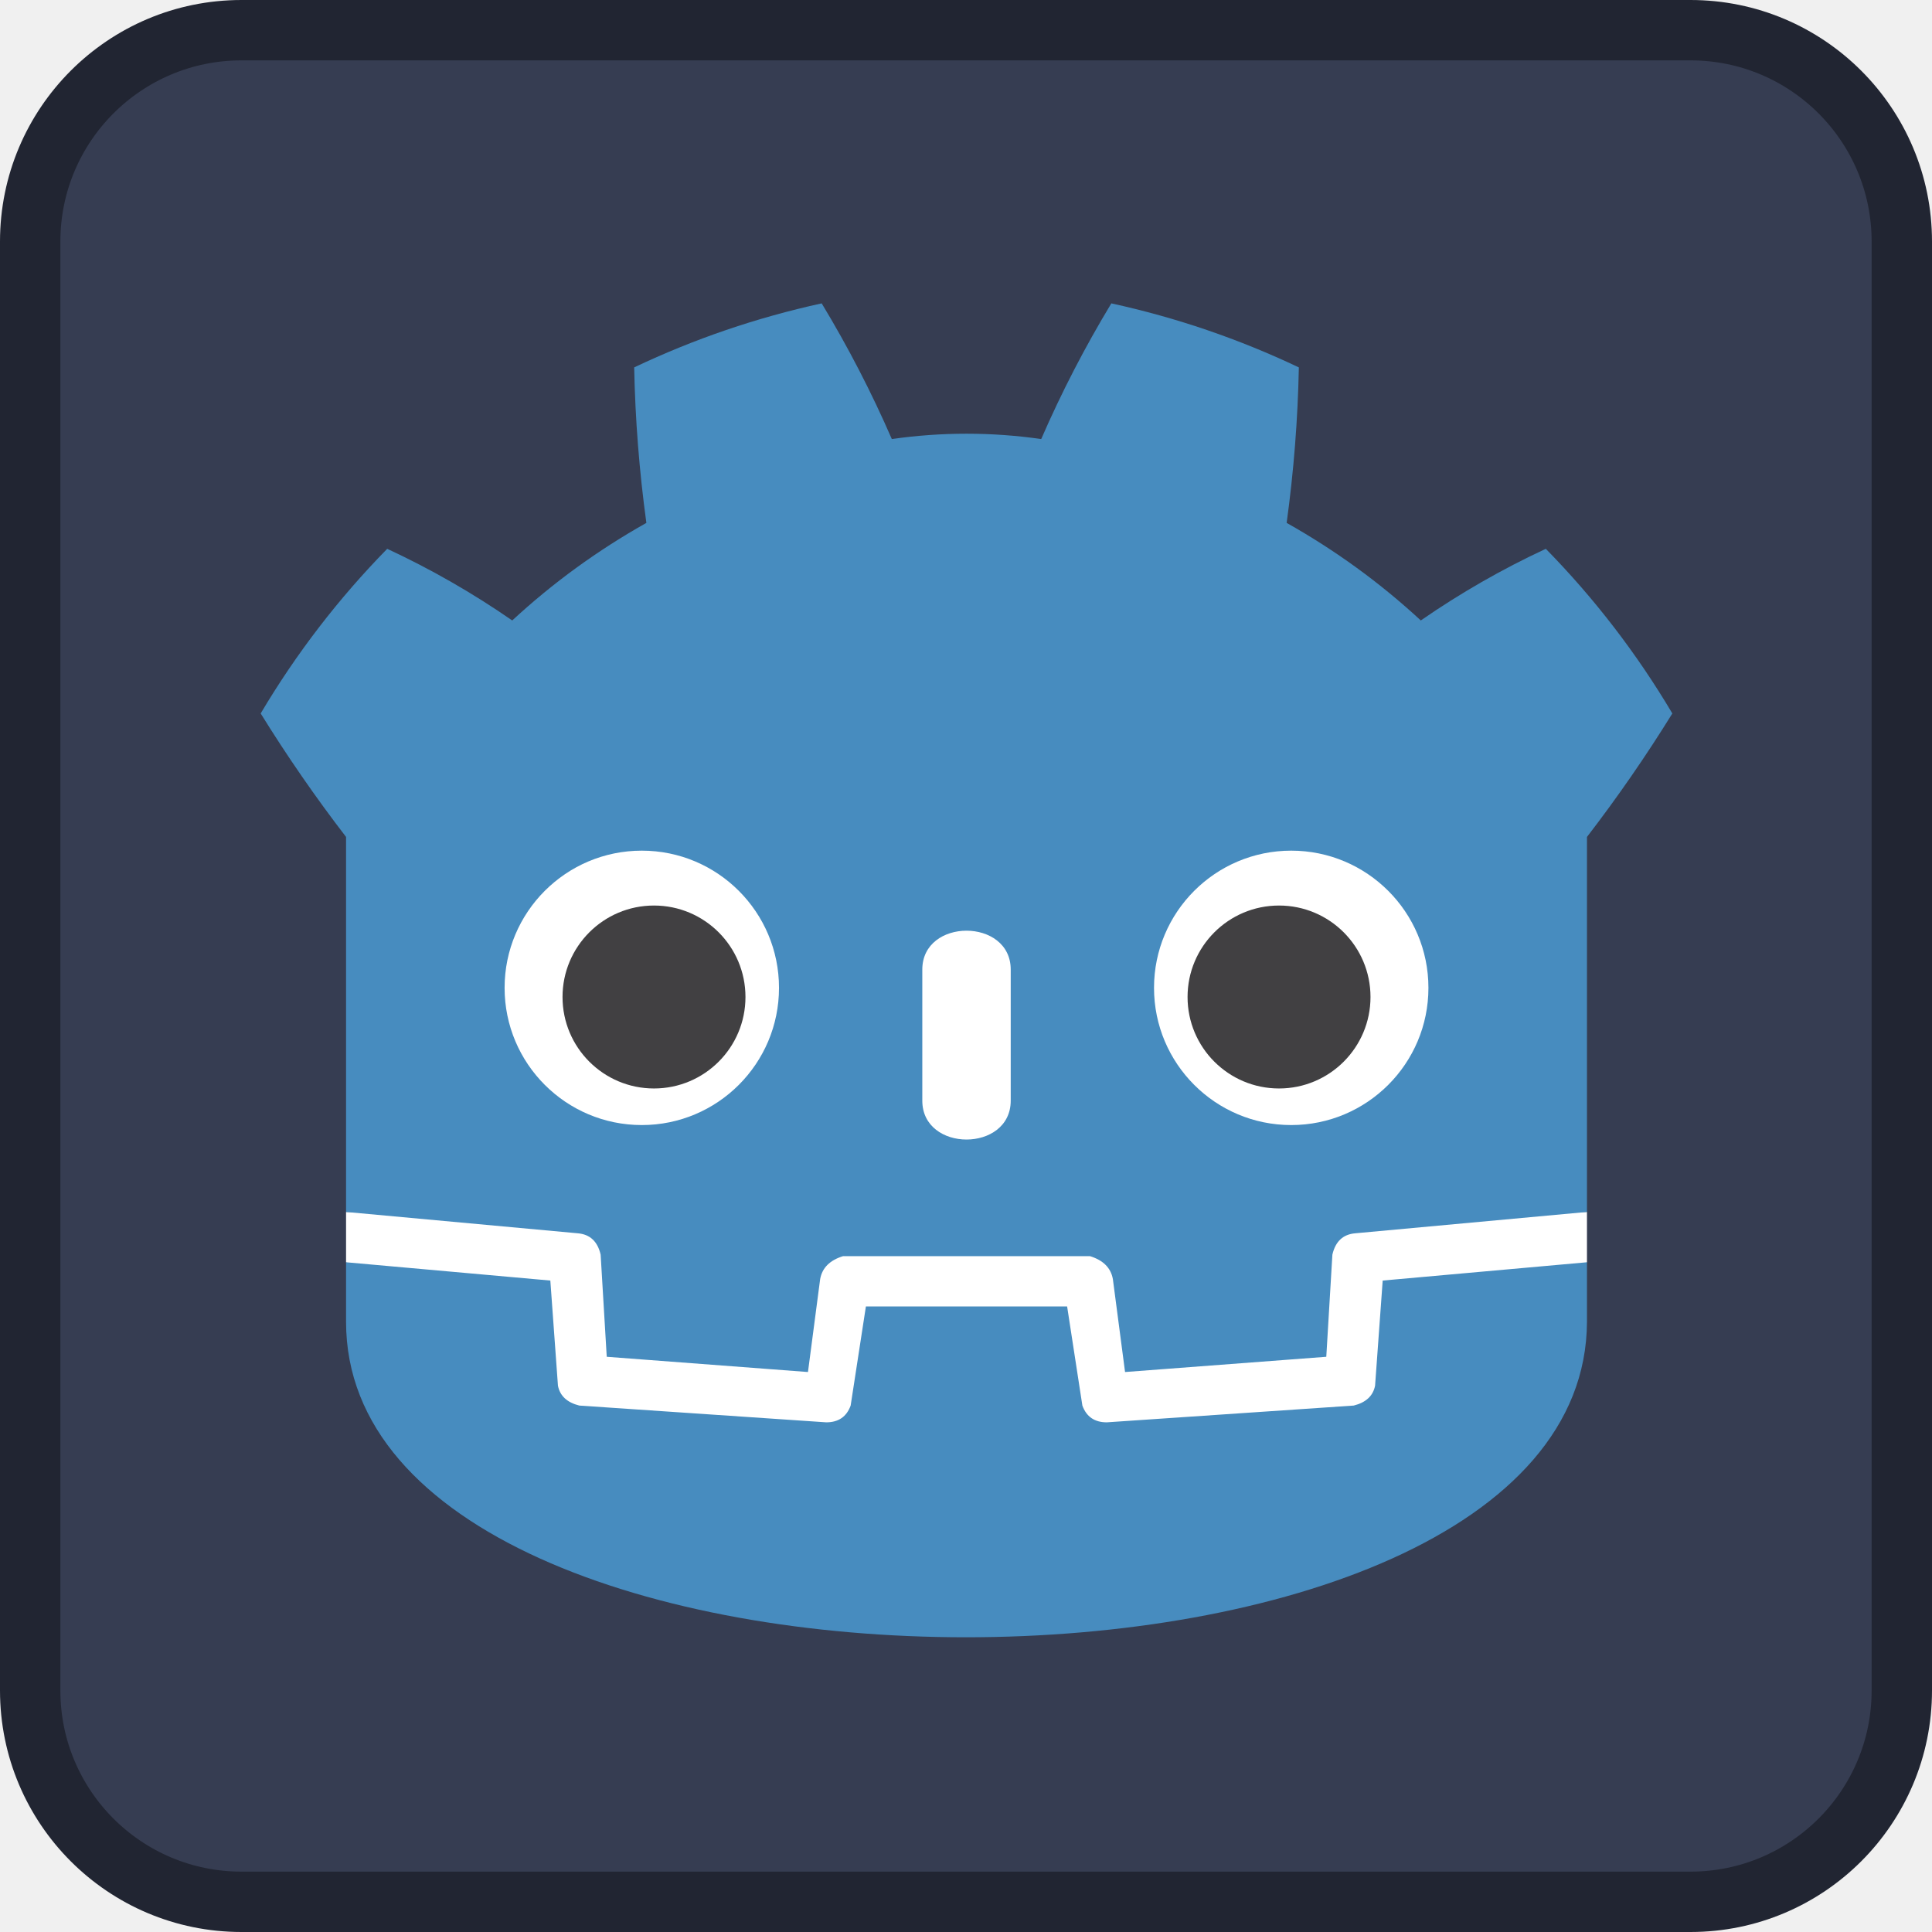
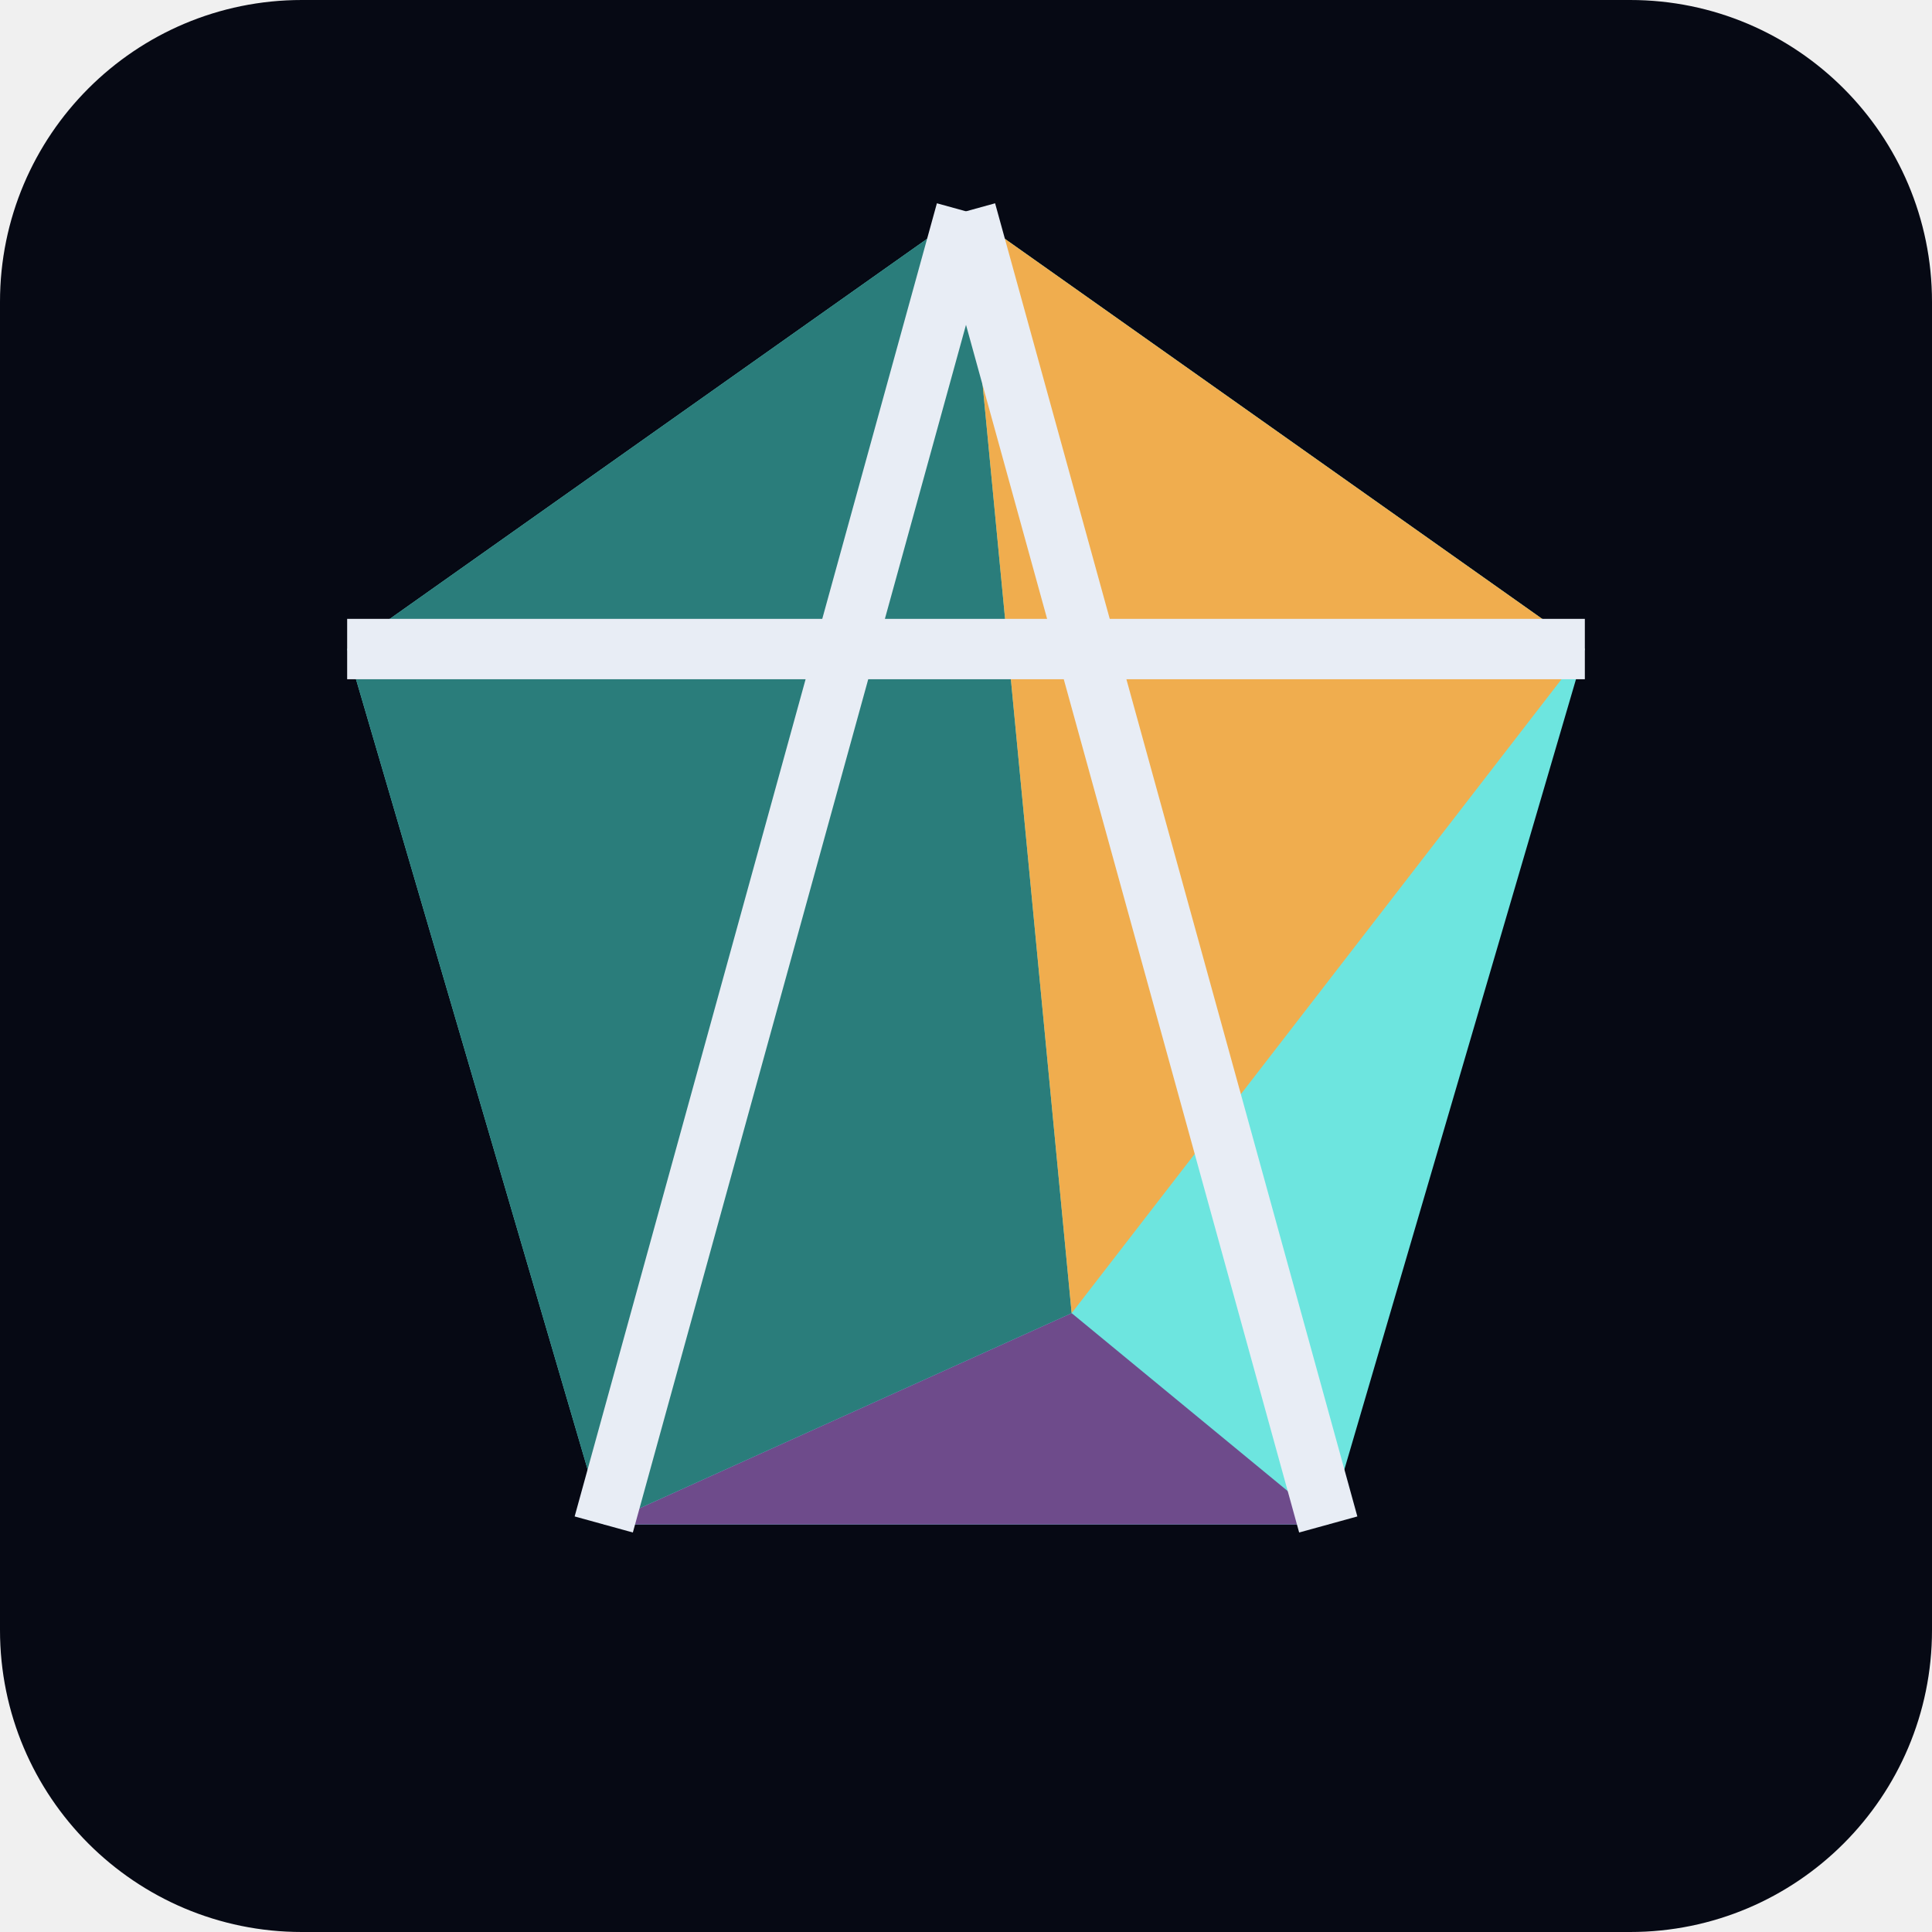
- <svg xmlns="http://www.w3.org/2000/svg" width="128" height="128">
-   <rect width="124" height="124" x="2" y="2" fill="#363d52" stroke="#212532" stroke-width="4" rx="14" />
-   <g fill="#fff" transform="translate(12.322 12.322)scale(.101)">
-     <path d="M105 673v33q407 354 814 0v-33z" />
-     <path fill="#478cbf" d="m105 673 152 14q12 1 15 14l4 67 132 10 8-61q2-11 15-15h162q13 4 15 15l8 61 132-10 4-67q3-13 15-14l152-14V427q30-39 56-81-35-59-83-108-43 20-82 47-40-37-88-64 7-51 8-102-59-28-123-42-26 43-46 89-49-7-98 0-20-46-46-89-64 14-123 42 1 51 8 102-48 27-88 64-39-27-82-47-48 49-83 108 26 42 56 81zm0 33v39c0 276 813 276 814 0v-39l-134 12-5 69q-2 10-14 13l-162 11q-12 0-16-11l-10-65H446l-10 65q-4 11-16 11l-162-11q-12-3-14-13l-5-69z" />
-     <path d="M483 600c0 34 58 34 58 0v-86c0-34-58-34-58 0z" />
-     <circle cx="725" cy="526" r="90" />
-     <circle cx="299" cy="526" r="90" />
-   </g>
-   <g fill="#414042" transform="translate(12.322 12.322)scale(.101)">
-     <circle cx="307" cy="532" r="60" />
-     <circle cx="717" cy="532" r="60" />
-   </g>
+ <svg xmlns="http://www.w3.org/2000/svg" width="128" height="128" viewBox="0 0 128 128">
+   <rect width="128" height="128" rx="20" fill="#060914" />
+   <path d="M64 14 105 43 88 101 40 101 23 43Z" fill="#6de5df" />
+   <path d="m64 14 7 73-31 14-17-58Z" fill="#2a7d7b" />
+   <path d="m64 14 41 29-34 44Z" fill="#f0ad4e" />
+   <path d="m40 101 31-14 17 14Z" fill="#6e4b8b" />
+   <path d="M64 14 40 101M64 14l24 87M23 43h82" fill="none" stroke="#e8edf5" stroke-width="4" stroke-linejoin="round" />
</svg>
